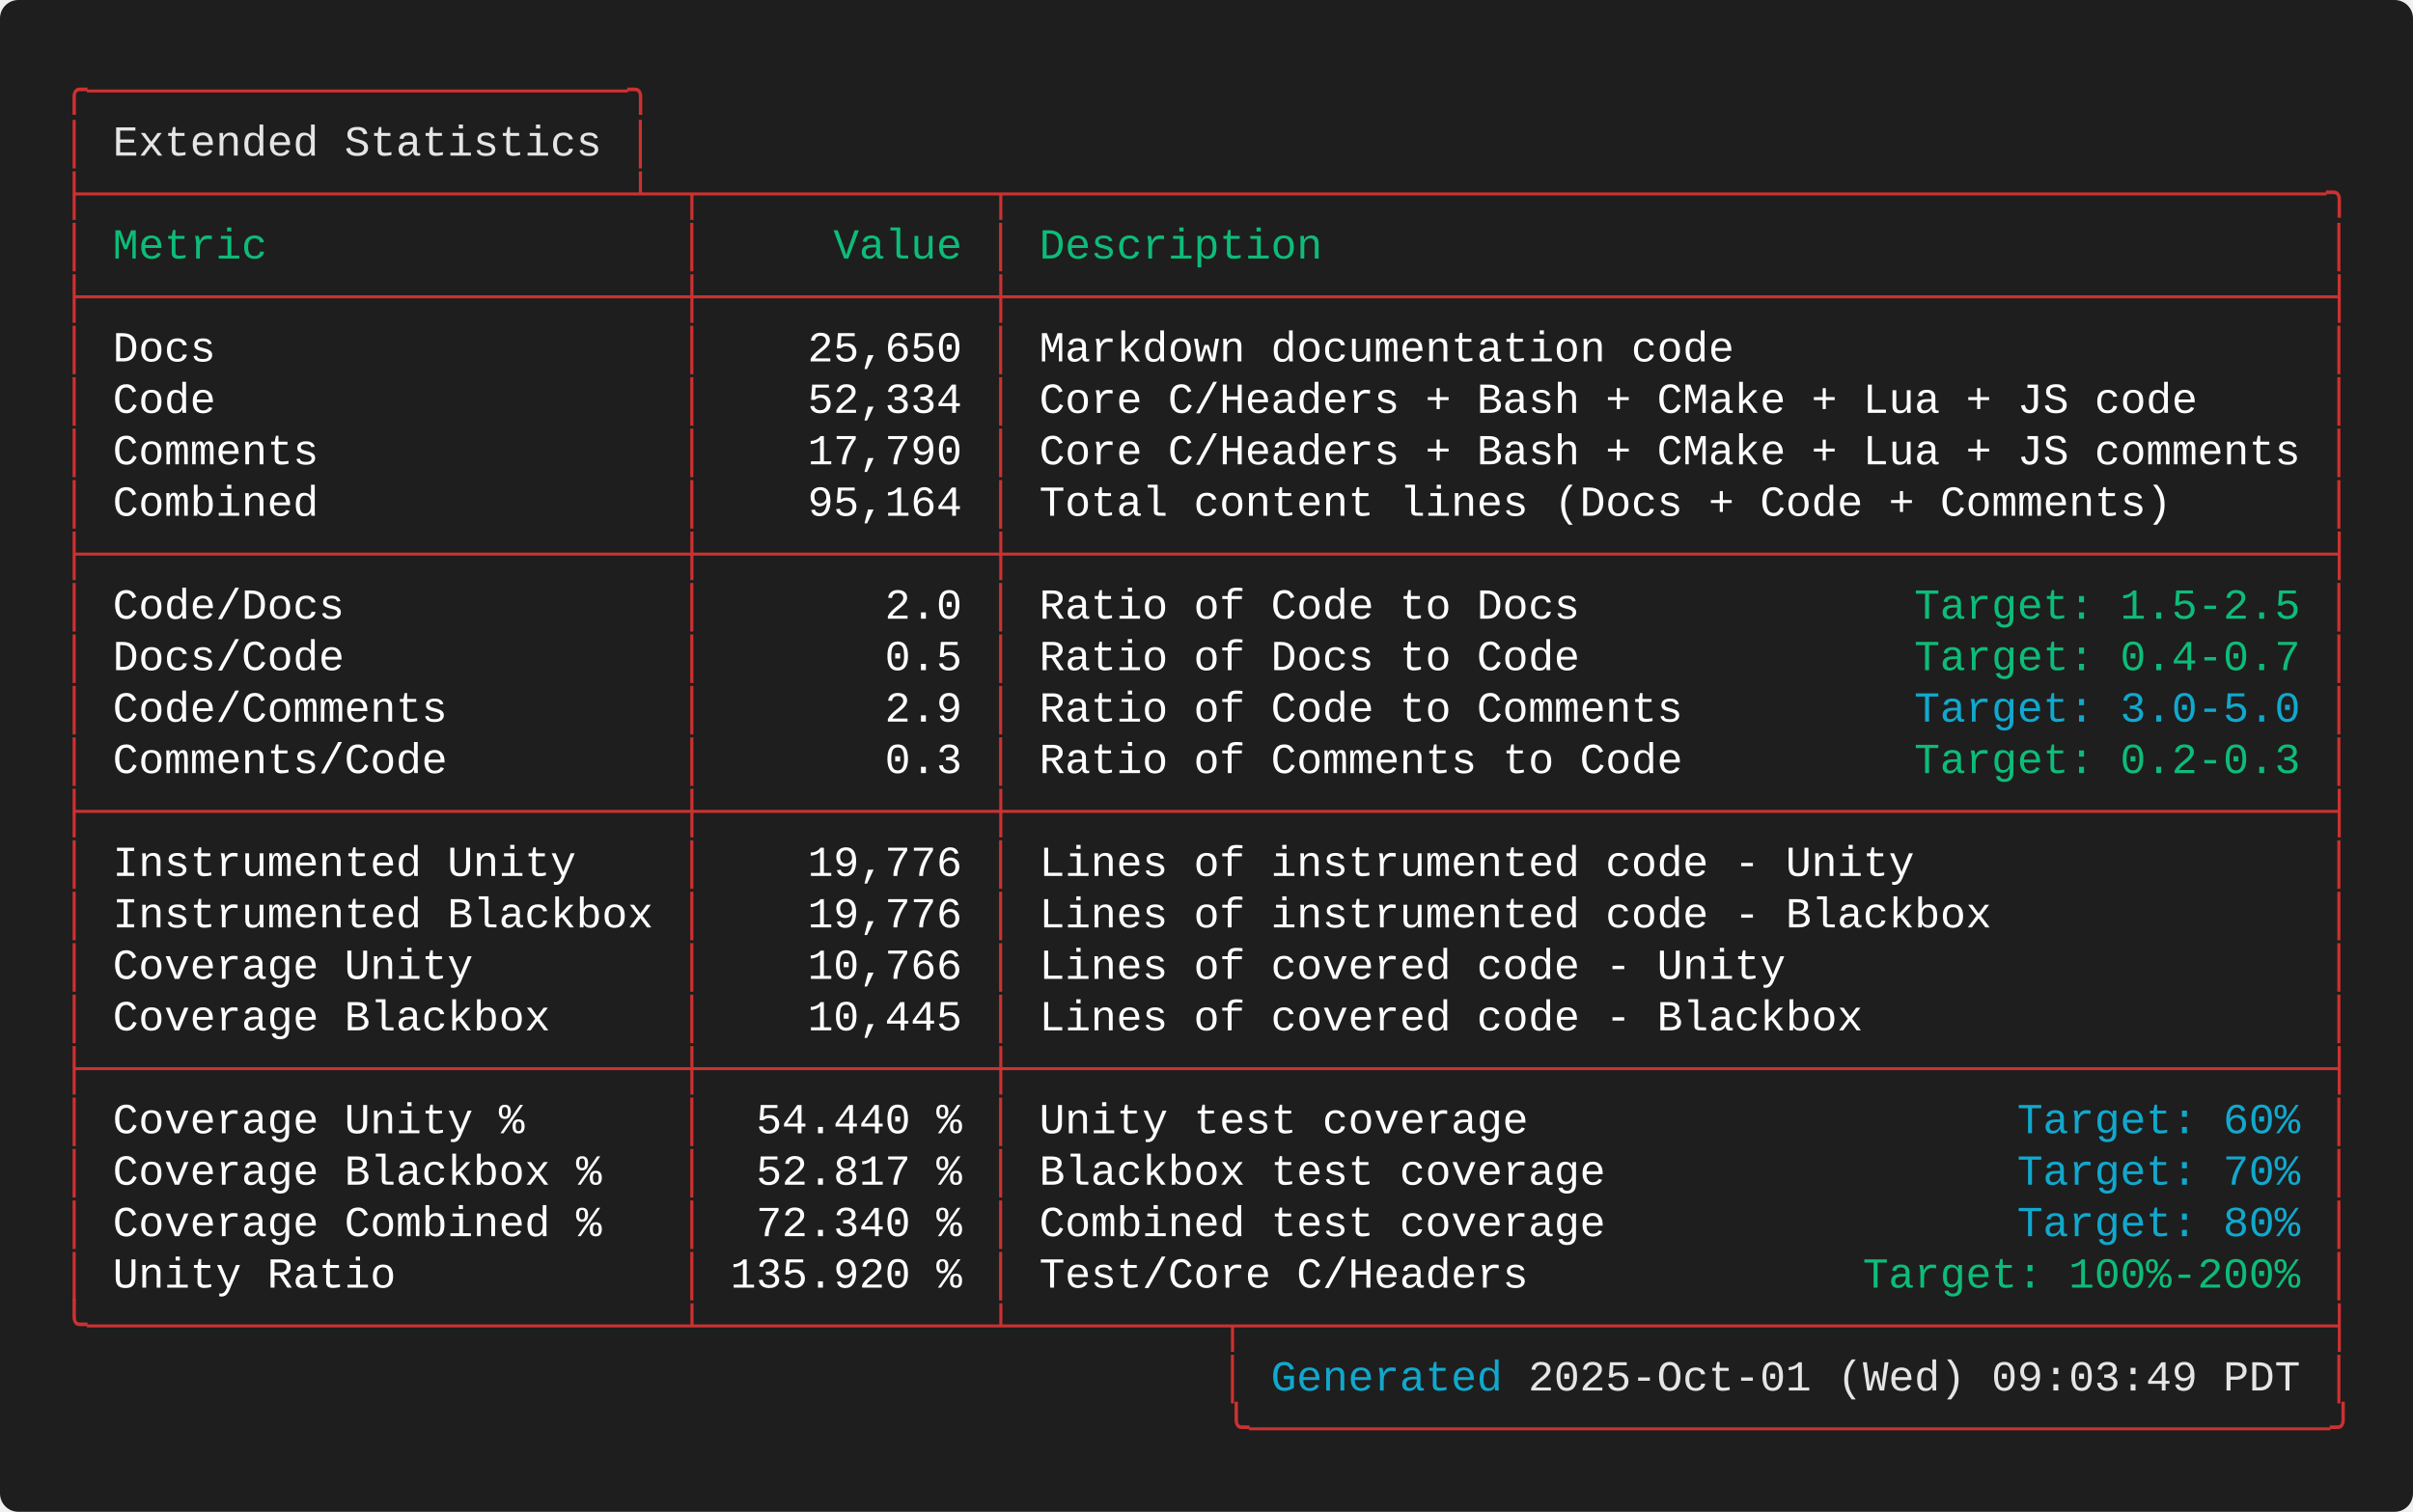
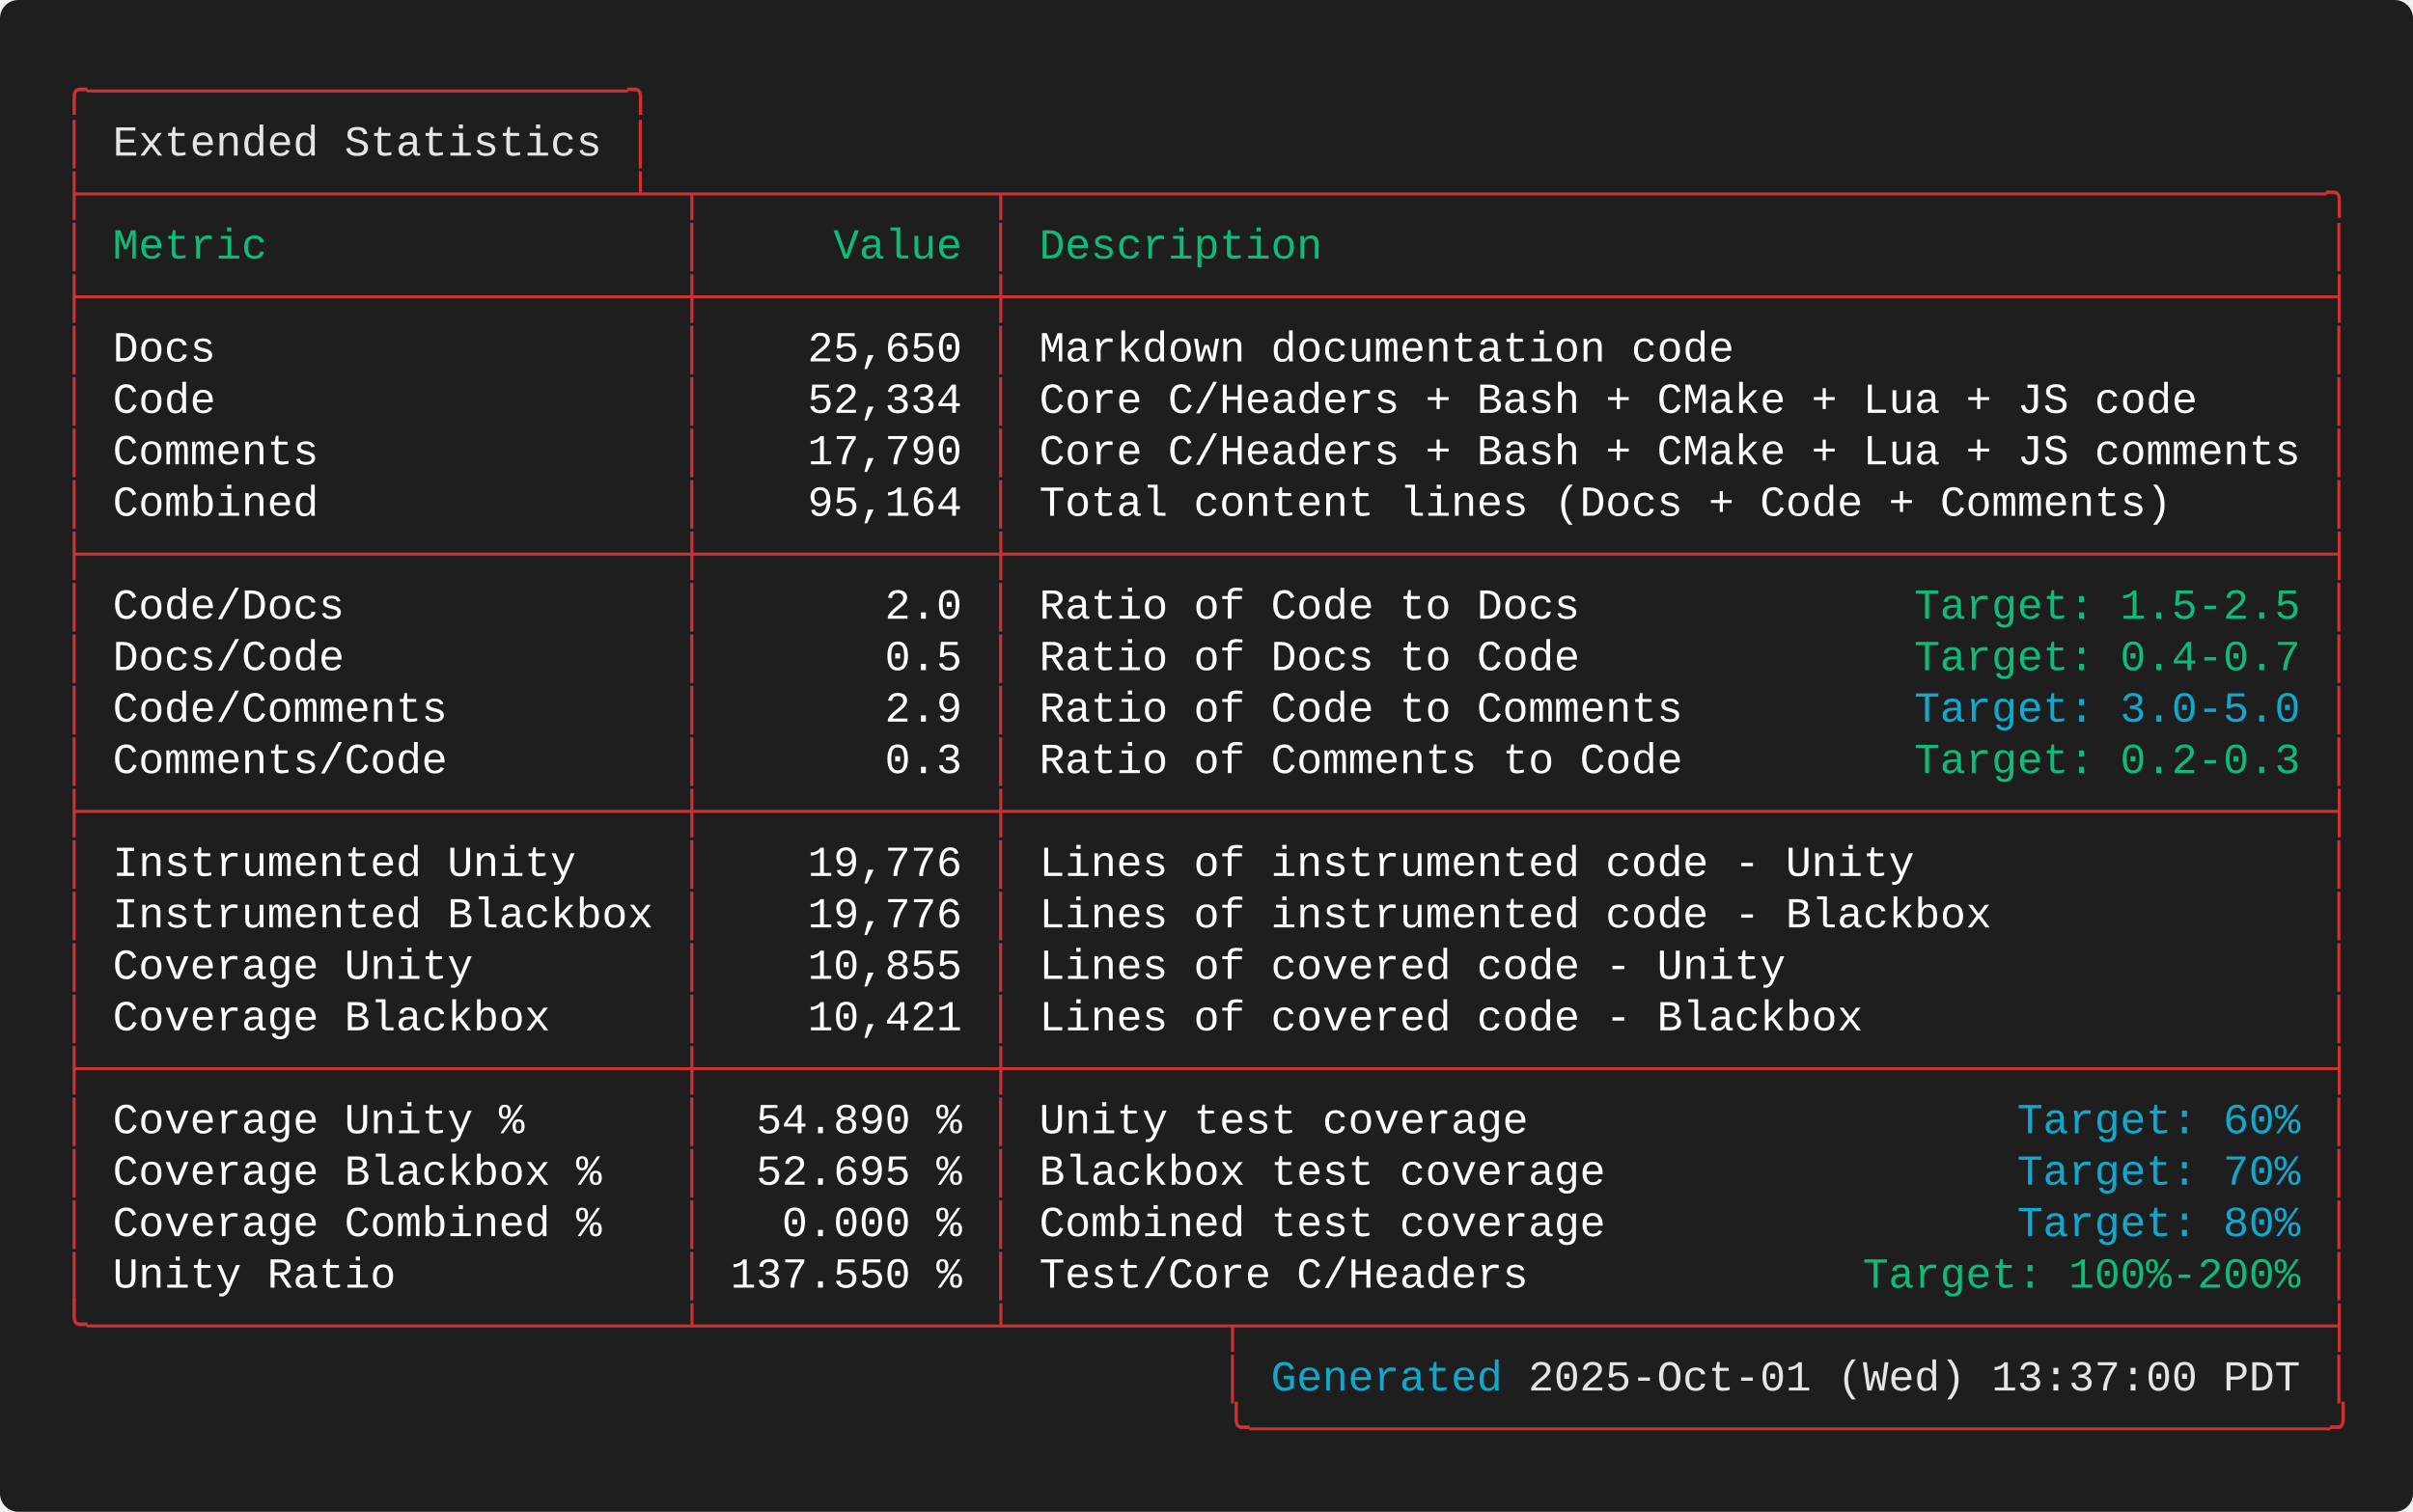
<svg xmlns="http://www.w3.org/2000/svg" width="787.60" height="493.60" viewBox="0 0 787.60 493.60">
  <defs>
    <style type="text/css">.terminal-text { font-family: 'Consolas', 'Consolas', 'Monaco', 'Courier New', monospace; }</style>
  </defs>
  <rect width="100%" height="100%" fill="#1e1e1e" rx="6" />
  <text x="20.00" y="34.00" font-size="14" class="terminal-text" xml:space="preserve" textLength="193.20" lengthAdjust="spacingAndGlyphs" fill="#cd3131">╭─────────────────────╮</text>
  <text x="20.00" y="50.80" font-size="14" class="terminal-text" xml:space="preserve" textLength="16.80" lengthAdjust="spacingAndGlyphs" fill="#cd3131">│ </text>
  <text x="36.80" y="50.80" font-size="14" class="terminal-text" xml:space="preserve" textLength="159.60" lengthAdjust="spacingAndGlyphs" fill="#e5e5e5">Extended Statistics</text>
  <text x="196.40" y="50.80" font-size="14" class="terminal-text" xml:space="preserve" textLength="8.40" lengthAdjust="spacingAndGlyphs" fill="#ffffff"> </text>
  <text x="204.80" y="50.80" font-size="14" class="terminal-text" xml:space="preserve" textLength="8.40" lengthAdjust="spacingAndGlyphs" fill="#cd3131">│</text>
  <text x="20.00" y="67.60" font-size="14" class="terminal-text" xml:space="preserve" textLength="747.60" lengthAdjust="spacingAndGlyphs" fill="#cd3131">├─────────────────────┴─┬───────────┬───────────────────────────────────────────────────╮</text>
  <text x="20.00" y="84.40" font-size="14" class="terminal-text" xml:space="preserve" textLength="8.40" lengthAdjust="spacingAndGlyphs" fill="#cd3131">│</text>
  <text x="28.40" y="84.40" font-size="14" class="terminal-text" xml:space="preserve" textLength="193.20" lengthAdjust="spacingAndGlyphs" fill="#0dbc79"> Metric                </text>
  <text x="221.60" y="84.40" font-size="14" class="terminal-text" xml:space="preserve" textLength="8.40" lengthAdjust="spacingAndGlyphs" fill="#cd3131">│</text>
  <text x="230.00" y="84.40" font-size="14" class="terminal-text" xml:space="preserve" textLength="92.40" lengthAdjust="spacingAndGlyphs" fill="#0dbc79">     Value </text>
  <text x="322.40" y="84.40" font-size="14" class="terminal-text" xml:space="preserve" textLength="8.40" lengthAdjust="spacingAndGlyphs" fill="#cd3131">│</text>
  <text x="330.80" y="84.40" font-size="14" class="terminal-text" xml:space="preserve" textLength="428.40" lengthAdjust="spacingAndGlyphs" fill="#0dbc79"> Description                                       </text>
  <text x="759.20" y="84.40" font-size="14" class="terminal-text" xml:space="preserve" textLength="8.40" lengthAdjust="spacingAndGlyphs" fill="#cd3131">│</text>
  <text x="20.00" y="101.20" font-size="14" class="terminal-text" xml:space="preserve" textLength="747.60" lengthAdjust="spacingAndGlyphs" fill="#cd3131">├───────────────────────┼───────────┼───────────────────────────────────────────────────┤</text>
  <text x="20.00" y="118.00" font-size="14" class="terminal-text" xml:space="preserve" textLength="8.40" lengthAdjust="spacingAndGlyphs" fill="#cd3131">│</text>
  <text x="28.40" y="118.00" font-size="14" class="terminal-text" xml:space="preserve" textLength="193.20" lengthAdjust="spacingAndGlyphs" fill="#ffffff"> Docs                  </text>
  <text x="221.60" y="118.00" font-size="14" class="terminal-text" xml:space="preserve" textLength="8.40" lengthAdjust="spacingAndGlyphs" fill="#cd3131">│</text>
  <text x="230.00" y="118.00" font-size="14" class="terminal-text" xml:space="preserve" textLength="92.40" lengthAdjust="spacingAndGlyphs" fill="#ffffff">    25,650 </text>
  <text x="322.40" y="118.00" font-size="14" class="terminal-text" xml:space="preserve" textLength="8.40" lengthAdjust="spacingAndGlyphs" fill="#cd3131">│</text>
  <text x="330.80" y="118.00" font-size="14" class="terminal-text" xml:space="preserve" textLength="428.40" lengthAdjust="spacingAndGlyphs" fill="#ffffff"> Markdown documentation code                       </text>
  <text x="759.20" y="118.00" font-size="14" class="terminal-text" xml:space="preserve" textLength="8.40" lengthAdjust="spacingAndGlyphs" fill="#cd3131">│</text>
  <text x="20.00" y="134.80" font-size="14" class="terminal-text" xml:space="preserve" textLength="8.40" lengthAdjust="spacingAndGlyphs" fill="#cd3131">│</text>
  <text x="28.40" y="134.80" font-size="14" class="terminal-text" xml:space="preserve" textLength="193.20" lengthAdjust="spacingAndGlyphs" fill="#ffffff"> Code                  </text>
  <text x="221.60" y="134.80" font-size="14" class="terminal-text" xml:space="preserve" textLength="8.40" lengthAdjust="spacingAndGlyphs" fill="#cd3131">│</text>
  <text x="230.00" y="134.80" font-size="14" class="terminal-text" xml:space="preserve" textLength="92.40" lengthAdjust="spacingAndGlyphs" fill="#ffffff">    52,334 </text>
  <text x="322.40" y="134.80" font-size="14" class="terminal-text" xml:space="preserve" textLength="8.40" lengthAdjust="spacingAndGlyphs" fill="#cd3131">│</text>
  <text x="330.80" y="134.80" font-size="14" class="terminal-text" xml:space="preserve" textLength="428.40" lengthAdjust="spacingAndGlyphs" fill="#ffffff"> Core C/Headers + Bash + CMake + Lua + JS code     </text>
  <text x="759.20" y="134.80" font-size="14" class="terminal-text" xml:space="preserve" textLength="8.40" lengthAdjust="spacingAndGlyphs" fill="#cd3131">│</text>
  <text x="20.00" y="151.60" font-size="14" class="terminal-text" xml:space="preserve" textLength="8.40" lengthAdjust="spacingAndGlyphs" fill="#cd3131">│</text>
  <text x="28.40" y="151.60" font-size="14" class="terminal-text" xml:space="preserve" textLength="193.20" lengthAdjust="spacingAndGlyphs" fill="#ffffff"> Comments              </text>
  <text x="221.60" y="151.60" font-size="14" class="terminal-text" xml:space="preserve" textLength="8.40" lengthAdjust="spacingAndGlyphs" fill="#cd3131">│</text>
  <text x="230.00" y="151.60" font-size="14" class="terminal-text" xml:space="preserve" textLength="92.40" lengthAdjust="spacingAndGlyphs" fill="#ffffff">    17,790 </text>
  <text x="322.40" y="151.60" font-size="14" class="terminal-text" xml:space="preserve" textLength="8.40" lengthAdjust="spacingAndGlyphs" fill="#cd3131">│</text>
  <text x="330.80" y="151.60" font-size="14" class="terminal-text" xml:space="preserve" textLength="428.40" lengthAdjust="spacingAndGlyphs" fill="#ffffff"> Core C/Headers + Bash + CMake + Lua + JS comments </text>
  <text x="759.20" y="151.60" font-size="14" class="terminal-text" xml:space="preserve" textLength="8.40" lengthAdjust="spacingAndGlyphs" fill="#cd3131">│</text>
  <text x="20.00" y="168.40" font-size="14" class="terminal-text" xml:space="preserve" textLength="8.40" lengthAdjust="spacingAndGlyphs" fill="#cd3131">│</text>
  <text x="28.40" y="168.40" font-size="14" class="terminal-text" xml:space="preserve" textLength="193.20" lengthAdjust="spacingAndGlyphs" fill="#ffffff"> Combined              </text>
  <text x="221.60" y="168.40" font-size="14" class="terminal-text" xml:space="preserve" textLength="8.40" lengthAdjust="spacingAndGlyphs" fill="#cd3131">│</text>
  <text x="230.00" y="168.40" font-size="14" class="terminal-text" xml:space="preserve" textLength="92.40" lengthAdjust="spacingAndGlyphs" fill="#ffffff">    95,164 </text>
  <text x="322.40" y="168.40" font-size="14" class="terminal-text" xml:space="preserve" textLength="8.40" lengthAdjust="spacingAndGlyphs" fill="#cd3131">│</text>
  <text x="330.80" y="168.40" font-size="14" class="terminal-text" xml:space="preserve" textLength="428.40" lengthAdjust="spacingAndGlyphs" fill="#ffffff"> Total content lines (Docs + Code + Comments)      </text>
  <text x="759.20" y="168.40" font-size="14" class="terminal-text" xml:space="preserve" textLength="8.40" lengthAdjust="spacingAndGlyphs" fill="#cd3131">│</text>
  <text x="20.00" y="185.20" font-size="14" class="terminal-text" xml:space="preserve" textLength="747.60" lengthAdjust="spacingAndGlyphs" fill="#cd3131">├───────────────────────┼───────────┼───────────────────────────────────────────────────┤</text>
  <text x="20.00" y="202.00" font-size="14" class="terminal-text" xml:space="preserve" textLength="8.40" lengthAdjust="spacingAndGlyphs" fill="#cd3131">│</text>
  <text x="28.40" y="202.00" font-size="14" class="terminal-text" xml:space="preserve" textLength="193.20" lengthAdjust="spacingAndGlyphs" fill="#ffffff"> Code/Docs             </text>
  <text x="221.60" y="202.00" font-size="14" class="terminal-text" xml:space="preserve" textLength="8.40" lengthAdjust="spacingAndGlyphs" fill="#cd3131">│</text>
  <text x="230.00" y="202.00" font-size="14" class="terminal-text" xml:space="preserve" textLength="92.40" lengthAdjust="spacingAndGlyphs" fill="#ffffff">       2.0 </text>
  <text x="322.40" y="202.00" font-size="14" class="terminal-text" xml:space="preserve" textLength="8.40" lengthAdjust="spacingAndGlyphs" fill="#cd3131">│</text>
  <text x="330.80" y="202.00" font-size="14" class="terminal-text" xml:space="preserve" textLength="294.00" lengthAdjust="spacingAndGlyphs" fill="#ffffff"> Ratio of Code to Docs             </text>
  <text x="624.80" y="202.00" font-size="14" class="terminal-text" xml:space="preserve" textLength="126.00" lengthAdjust="spacingAndGlyphs" fill="#0dbc79">Target: 1.5-2.5</text>
  <text x="750.80" y="202.00" font-size="14" class="terminal-text" xml:space="preserve" textLength="8.40" lengthAdjust="spacingAndGlyphs" fill="#ffffff"> </text>
  <text x="759.20" y="202.00" font-size="14" class="terminal-text" xml:space="preserve" textLength="8.40" lengthAdjust="spacingAndGlyphs" fill="#cd3131">│</text>
  <text x="20.00" y="218.80" font-size="14" class="terminal-text" xml:space="preserve" textLength="8.40" lengthAdjust="spacingAndGlyphs" fill="#cd3131">│</text>
  <text x="28.40" y="218.80" font-size="14" class="terminal-text" xml:space="preserve" textLength="193.20" lengthAdjust="spacingAndGlyphs" fill="#ffffff"> Docs/Code             </text>
  <text x="221.60" y="218.80" font-size="14" class="terminal-text" xml:space="preserve" textLength="8.40" lengthAdjust="spacingAndGlyphs" fill="#cd3131">│</text>
  <text x="230.00" y="218.80" font-size="14" class="terminal-text" xml:space="preserve" textLength="92.40" lengthAdjust="spacingAndGlyphs" fill="#ffffff">       0.5 </text>
  <text x="322.40" y="218.80" font-size="14" class="terminal-text" xml:space="preserve" textLength="8.40" lengthAdjust="spacingAndGlyphs" fill="#cd3131">│</text>
  <text x="330.80" y="218.80" font-size="14" class="terminal-text" xml:space="preserve" textLength="294.00" lengthAdjust="spacingAndGlyphs" fill="#ffffff"> Ratio of Docs to Code             </text>
  <text x="624.80" y="218.80" font-size="14" class="terminal-text" xml:space="preserve" textLength="126.00" lengthAdjust="spacingAndGlyphs" fill="#0dbc79">Target: 0.4-0.7</text>
  <text x="750.80" y="218.80" font-size="14" class="terminal-text" xml:space="preserve" textLength="8.40" lengthAdjust="spacingAndGlyphs" fill="#ffffff"> </text>
  <text x="759.20" y="218.80" font-size="14" class="terminal-text" xml:space="preserve" textLength="8.40" lengthAdjust="spacingAndGlyphs" fill="#cd3131">│</text>
  <text x="20.00" y="235.60" font-size="14" class="terminal-text" xml:space="preserve" textLength="8.40" lengthAdjust="spacingAndGlyphs" fill="#cd3131">│</text>
  <text x="28.40" y="235.60" font-size="14" class="terminal-text" xml:space="preserve" textLength="193.20" lengthAdjust="spacingAndGlyphs" fill="#ffffff"> Code/Comments         </text>
  <text x="221.60" y="235.60" font-size="14" class="terminal-text" xml:space="preserve" textLength="8.40" lengthAdjust="spacingAndGlyphs" fill="#cd3131">│</text>
  <text x="230.00" y="235.60" font-size="14" class="terminal-text" xml:space="preserve" textLength="92.40" lengthAdjust="spacingAndGlyphs" fill="#ffffff">       2.9 </text>
  <text x="322.40" y="235.60" font-size="14" class="terminal-text" xml:space="preserve" textLength="8.40" lengthAdjust="spacingAndGlyphs" fill="#cd3131">│</text>
  <text x="330.80" y="235.60" font-size="14" class="terminal-text" xml:space="preserve" textLength="294.00" lengthAdjust="spacingAndGlyphs" fill="#ffffff"> Ratio of Code to Comments         </text>
  <text x="624.80" y="235.60" font-size="14" class="terminal-text" xml:space="preserve" textLength="126.00" lengthAdjust="spacingAndGlyphs" fill="#11a8cd">Target: 3.0-5.0</text>
  <text x="750.80" y="235.60" font-size="14" class="terminal-text" xml:space="preserve" textLength="8.40" lengthAdjust="spacingAndGlyphs" fill="#ffffff"> </text>
  <text x="759.20" y="235.60" font-size="14" class="terminal-text" xml:space="preserve" textLength="8.40" lengthAdjust="spacingAndGlyphs" fill="#cd3131">│</text>
  <text x="20.00" y="252.40" font-size="14" class="terminal-text" xml:space="preserve" textLength="8.40" lengthAdjust="spacingAndGlyphs" fill="#cd3131">│</text>
  <text x="28.40" y="252.40" font-size="14" class="terminal-text" xml:space="preserve" textLength="193.20" lengthAdjust="spacingAndGlyphs" fill="#ffffff"> Comments/Code         </text>
  <text x="221.60" y="252.40" font-size="14" class="terminal-text" xml:space="preserve" textLength="8.40" lengthAdjust="spacingAndGlyphs" fill="#cd3131">│</text>
  <text x="230.00" y="252.40" font-size="14" class="terminal-text" xml:space="preserve" textLength="92.40" lengthAdjust="spacingAndGlyphs" fill="#ffffff">       0.3 </text>
  <text x="322.40" y="252.40" font-size="14" class="terminal-text" xml:space="preserve" textLength="8.40" lengthAdjust="spacingAndGlyphs" fill="#cd3131">│</text>
  <text x="330.80" y="252.40" font-size="14" class="terminal-text" xml:space="preserve" textLength="294.00" lengthAdjust="spacingAndGlyphs" fill="#ffffff"> Ratio of Comments to Code         </text>
  <text x="624.80" y="252.40" font-size="14" class="terminal-text" xml:space="preserve" textLength="126.00" lengthAdjust="spacingAndGlyphs" fill="#0dbc79">Target: 0.2-0.3</text>
  <text x="750.80" y="252.40" font-size="14" class="terminal-text" xml:space="preserve" textLength="8.40" lengthAdjust="spacingAndGlyphs" fill="#ffffff"> </text>
  <text x="759.20" y="252.40" font-size="14" class="terminal-text" xml:space="preserve" textLength="8.40" lengthAdjust="spacingAndGlyphs" fill="#cd3131">│</text>
  <text x="20.00" y="269.20" font-size="14" class="terminal-text" xml:space="preserve" textLength="747.60" lengthAdjust="spacingAndGlyphs" fill="#cd3131">├───────────────────────┼───────────┼───────────────────────────────────────────────────┤</text>
  <text x="20.00" y="286.00" font-size="14" class="terminal-text" xml:space="preserve" textLength="8.40" lengthAdjust="spacingAndGlyphs" fill="#cd3131">│</text>
  <text x="28.40" y="286.00" font-size="14" class="terminal-text" xml:space="preserve" textLength="193.20" lengthAdjust="spacingAndGlyphs" fill="#ffffff"> Instrumented Unity    </text>
  <text x="221.60" y="286.00" font-size="14" class="terminal-text" xml:space="preserve" textLength="8.40" lengthAdjust="spacingAndGlyphs" fill="#cd3131">│</text>
  <text x="230.00" y="286.00" font-size="14" class="terminal-text" xml:space="preserve" textLength="92.40" lengthAdjust="spacingAndGlyphs" fill="#ffffff">    19,776 </text>
  <text x="322.40" y="286.00" font-size="14" class="terminal-text" xml:space="preserve" textLength="8.40" lengthAdjust="spacingAndGlyphs" fill="#cd3131">│</text>
  <text x="330.80" y="286.00" font-size="14" class="terminal-text" xml:space="preserve" textLength="428.40" lengthAdjust="spacingAndGlyphs" fill="#ffffff"> Lines of instrumented code - Unity                </text>
  <text x="759.20" y="286.00" font-size="14" class="terminal-text" xml:space="preserve" textLength="8.40" lengthAdjust="spacingAndGlyphs" fill="#cd3131">│</text>
  <text x="20.00" y="302.80" font-size="14" class="terminal-text" xml:space="preserve" textLength="8.40" lengthAdjust="spacingAndGlyphs" fill="#cd3131">│</text>
  <text x="28.40" y="302.80" font-size="14" class="terminal-text" xml:space="preserve" textLength="193.20" lengthAdjust="spacingAndGlyphs" fill="#ffffff"> Instrumented Blackbox </text>
  <text x="221.60" y="302.80" font-size="14" class="terminal-text" xml:space="preserve" textLength="8.40" lengthAdjust="spacingAndGlyphs" fill="#cd3131">│</text>
  <text x="230.00" y="302.80" font-size="14" class="terminal-text" xml:space="preserve" textLength="92.40" lengthAdjust="spacingAndGlyphs" fill="#ffffff">    19,776 </text>
  <text x="322.40" y="302.80" font-size="14" class="terminal-text" xml:space="preserve" textLength="8.40" lengthAdjust="spacingAndGlyphs" fill="#cd3131">│</text>
  <text x="330.80" y="302.80" font-size="14" class="terminal-text" xml:space="preserve" textLength="428.40" lengthAdjust="spacingAndGlyphs" fill="#ffffff"> Lines of instrumented code - Blackbox             </text>
  <text x="759.20" y="302.80" font-size="14" class="terminal-text" xml:space="preserve" textLength="8.40" lengthAdjust="spacingAndGlyphs" fill="#cd3131">│</text>
  <text x="20.00" y="319.60" font-size="14" class="terminal-text" xml:space="preserve" textLength="8.40" lengthAdjust="spacingAndGlyphs" fill="#cd3131">│</text>
  <text x="28.40" y="319.60" font-size="14" class="terminal-text" xml:space="preserve" textLength="193.20" lengthAdjust="spacingAndGlyphs" fill="#ffffff"> Coverage Unity        </text>
  <text x="221.60" y="319.60" font-size="14" class="terminal-text" xml:space="preserve" textLength="8.40" lengthAdjust="spacingAndGlyphs" fill="#cd3131">│</text>
-   <text x="230.00" y="319.60" font-size="14" class="terminal-text" xml:space="preserve" textLength="92.40" lengthAdjust="spacingAndGlyphs" fill="#ffffff">    10,766 </text>
+   <text x="230.00" y="319.60" font-size="14" class="terminal-text" xml:space="preserve" textLength="92.40" lengthAdjust="spacingAndGlyphs" fill="#ffffff">    10,855 </text>
  <text x="322.40" y="319.60" font-size="14" class="terminal-text" xml:space="preserve" textLength="8.40" lengthAdjust="spacingAndGlyphs" fill="#cd3131">│</text>
  <text x="330.80" y="319.60" font-size="14" class="terminal-text" xml:space="preserve" textLength="428.40" lengthAdjust="spacingAndGlyphs" fill="#ffffff"> Lines of covered code - Unity                     </text>
  <text x="759.20" y="319.60" font-size="14" class="terminal-text" xml:space="preserve" textLength="8.40" lengthAdjust="spacingAndGlyphs" fill="#cd3131">│</text>
  <text x="20.00" y="336.40" font-size="14" class="terminal-text" xml:space="preserve" textLength="8.40" lengthAdjust="spacingAndGlyphs" fill="#cd3131">│</text>
  <text x="28.40" y="336.40" font-size="14" class="terminal-text" xml:space="preserve" textLength="193.20" lengthAdjust="spacingAndGlyphs" fill="#ffffff"> Coverage Blackbox     </text>
  <text x="221.60" y="336.40" font-size="14" class="terminal-text" xml:space="preserve" textLength="8.40" lengthAdjust="spacingAndGlyphs" fill="#cd3131">│</text>
-   <text x="230.00" y="336.40" font-size="14" class="terminal-text" xml:space="preserve" textLength="92.40" lengthAdjust="spacingAndGlyphs" fill="#ffffff">    10,445 </text>
+   <text x="230.00" y="336.40" font-size="14" class="terminal-text" xml:space="preserve" textLength="92.40" lengthAdjust="spacingAndGlyphs" fill="#ffffff">    10,421 </text>
  <text x="322.40" y="336.40" font-size="14" class="terminal-text" xml:space="preserve" textLength="8.40" lengthAdjust="spacingAndGlyphs" fill="#cd3131">│</text>
  <text x="330.80" y="336.40" font-size="14" class="terminal-text" xml:space="preserve" textLength="428.40" lengthAdjust="spacingAndGlyphs" fill="#ffffff"> Lines of covered code - Blackbox                  </text>
  <text x="759.20" y="336.40" font-size="14" class="terminal-text" xml:space="preserve" textLength="8.40" lengthAdjust="spacingAndGlyphs" fill="#cd3131">│</text>
  <text x="20.00" y="353.20" font-size="14" class="terminal-text" xml:space="preserve" textLength="747.60" lengthAdjust="spacingAndGlyphs" fill="#cd3131">├───────────────────────┼───────────┼───────────────────────────────────────────────────┤</text>
  <text x="20.00" y="370.00" font-size="14" class="terminal-text" xml:space="preserve" textLength="8.40" lengthAdjust="spacingAndGlyphs" fill="#cd3131">│</text>
  <text x="28.40" y="370.00" font-size="14" class="terminal-text" xml:space="preserve" textLength="193.20" lengthAdjust="spacingAndGlyphs" fill="#ffffff"> Coverage Unity %      </text>
  <text x="221.60" y="370.00" font-size="14" class="terminal-text" xml:space="preserve" textLength="8.40" lengthAdjust="spacingAndGlyphs" fill="#cd3131">│</text>
-   <text x="230.00" y="370.00" font-size="14" class="terminal-text" xml:space="preserve" textLength="92.40" lengthAdjust="spacingAndGlyphs" fill="#ffffff">  54.440 % </text>
+   <text x="230.00" y="370.00" font-size="14" class="terminal-text" xml:space="preserve" textLength="92.40" lengthAdjust="spacingAndGlyphs" fill="#ffffff">  54.890 % </text>
  <text x="322.40" y="370.00" font-size="14" class="terminal-text" xml:space="preserve" textLength="8.40" lengthAdjust="spacingAndGlyphs" fill="#cd3131">│</text>
  <text x="330.80" y="370.00" font-size="14" class="terminal-text" xml:space="preserve" textLength="327.60" lengthAdjust="spacingAndGlyphs" fill="#ffffff"> Unity test coverage                   </text>
  <text x="658.40" y="370.00" font-size="14" class="terminal-text" xml:space="preserve" textLength="92.40" lengthAdjust="spacingAndGlyphs" fill="#11a8cd">Target: 60%</text>
  <text x="750.80" y="370.00" font-size="14" class="terminal-text" xml:space="preserve" textLength="8.40" lengthAdjust="spacingAndGlyphs" fill="#ffffff"> </text>
  <text x="759.20" y="370.00" font-size="14" class="terminal-text" xml:space="preserve" textLength="8.40" lengthAdjust="spacingAndGlyphs" fill="#cd3131">│</text>
  <text x="20.00" y="386.80" font-size="14" class="terminal-text" xml:space="preserve" textLength="8.40" lengthAdjust="spacingAndGlyphs" fill="#cd3131">│</text>
  <text x="28.40" y="386.80" font-size="14" class="terminal-text" xml:space="preserve" textLength="193.20" lengthAdjust="spacingAndGlyphs" fill="#ffffff"> Coverage Blackbox %   </text>
  <text x="221.60" y="386.80" font-size="14" class="terminal-text" xml:space="preserve" textLength="8.40" lengthAdjust="spacingAndGlyphs" fill="#cd3131">│</text>
-   <text x="230.00" y="386.80" font-size="14" class="terminal-text" xml:space="preserve" textLength="92.40" lengthAdjust="spacingAndGlyphs" fill="#ffffff">  52.817 % </text>
+   <text x="230.00" y="386.80" font-size="14" class="terminal-text" xml:space="preserve" textLength="92.40" lengthAdjust="spacingAndGlyphs" fill="#ffffff">  52.695 % </text>
  <text x="322.40" y="386.80" font-size="14" class="terminal-text" xml:space="preserve" textLength="8.40" lengthAdjust="spacingAndGlyphs" fill="#cd3131">│</text>
  <text x="330.80" y="386.80" font-size="14" class="terminal-text" xml:space="preserve" textLength="327.60" lengthAdjust="spacingAndGlyphs" fill="#ffffff"> Blackbox test coverage                </text>
  <text x="658.40" y="386.80" font-size="14" class="terminal-text" xml:space="preserve" textLength="92.40" lengthAdjust="spacingAndGlyphs" fill="#11a8cd">Target: 70%</text>
  <text x="750.80" y="386.80" font-size="14" class="terminal-text" xml:space="preserve" textLength="8.40" lengthAdjust="spacingAndGlyphs" fill="#ffffff"> </text>
  <text x="759.20" y="386.80" font-size="14" class="terminal-text" xml:space="preserve" textLength="8.40" lengthAdjust="spacingAndGlyphs" fill="#cd3131">│</text>
  <text x="20.00" y="403.60" font-size="14" class="terminal-text" xml:space="preserve" textLength="8.40" lengthAdjust="spacingAndGlyphs" fill="#cd3131">│</text>
  <text x="28.40" y="403.60" font-size="14" class="terminal-text" xml:space="preserve" textLength="193.20" lengthAdjust="spacingAndGlyphs" fill="#ffffff"> Coverage Combined %   </text>
  <text x="221.60" y="403.60" font-size="14" class="terminal-text" xml:space="preserve" textLength="8.40" lengthAdjust="spacingAndGlyphs" fill="#cd3131">│</text>
-   <text x="230.00" y="403.60" font-size="14" class="terminal-text" xml:space="preserve" textLength="92.40" lengthAdjust="spacingAndGlyphs" fill="#ffffff">  72.340 % </text>
+   <text x="230.00" y="403.60" font-size="14" class="terminal-text" xml:space="preserve" textLength="92.40" lengthAdjust="spacingAndGlyphs" fill="#ffffff">   0.000 % </text>
  <text x="322.40" y="403.60" font-size="14" class="terminal-text" xml:space="preserve" textLength="8.40" lengthAdjust="spacingAndGlyphs" fill="#cd3131">│</text>
  <text x="330.80" y="403.60" font-size="14" class="terminal-text" xml:space="preserve" textLength="327.60" lengthAdjust="spacingAndGlyphs" fill="#ffffff"> Combined test coverage                </text>
  <text x="658.40" y="403.60" font-size="14" class="terminal-text" xml:space="preserve" textLength="92.40" lengthAdjust="spacingAndGlyphs" fill="#11a8cd">Target: 80%</text>
  <text x="750.80" y="403.60" font-size="14" class="terminal-text" xml:space="preserve" textLength="8.40" lengthAdjust="spacingAndGlyphs" fill="#ffffff"> </text>
  <text x="759.20" y="403.60" font-size="14" class="terminal-text" xml:space="preserve" textLength="8.40" lengthAdjust="spacingAndGlyphs" fill="#cd3131">│</text>
  <text x="20.00" y="420.40" font-size="14" class="terminal-text" xml:space="preserve" textLength="8.40" lengthAdjust="spacingAndGlyphs" fill="#cd3131">│</text>
  <text x="28.40" y="420.40" font-size="14" class="terminal-text" xml:space="preserve" textLength="193.20" lengthAdjust="spacingAndGlyphs" fill="#ffffff"> Unity Ratio           </text>
  <text x="221.60" y="420.40" font-size="14" class="terminal-text" xml:space="preserve" textLength="8.40" lengthAdjust="spacingAndGlyphs" fill="#cd3131">│</text>
-   <text x="230.00" y="420.40" font-size="14" class="terminal-text" xml:space="preserve" textLength="92.40" lengthAdjust="spacingAndGlyphs" fill="#ffffff"> 135.920 % </text>
+   <text x="230.00" y="420.40" font-size="14" class="terminal-text" xml:space="preserve" textLength="92.40" lengthAdjust="spacingAndGlyphs" fill="#ffffff"> 137.550 % </text>
  <text x="322.40" y="420.40" font-size="14" class="terminal-text" xml:space="preserve" textLength="8.40" lengthAdjust="spacingAndGlyphs" fill="#cd3131">│</text>
  <text x="330.80" y="420.40" font-size="14" class="terminal-text" xml:space="preserve" textLength="277.20" lengthAdjust="spacingAndGlyphs" fill="#ffffff"> Test/Core C/Headers             </text>
  <text x="608.00" y="420.40" font-size="14" class="terminal-text" xml:space="preserve" textLength="142.80" lengthAdjust="spacingAndGlyphs" fill="#0dbc79">Target: 100%-200%</text>
  <text x="750.80" y="420.40" font-size="14" class="terminal-text" xml:space="preserve" textLength="8.40" lengthAdjust="spacingAndGlyphs" fill="#ffffff"> </text>
  <text x="759.20" y="420.40" font-size="14" class="terminal-text" xml:space="preserve" textLength="8.40" lengthAdjust="spacingAndGlyphs" fill="#cd3131">│</text>
  <text x="20.00" y="437.20" font-size="14" class="terminal-text" xml:space="preserve" textLength="747.60" lengthAdjust="spacingAndGlyphs" fill="#cd3131">╰───────────────────────┴───────────┴────────┬──────────────────────────────────────────┤</text>
  <text x="20.00" y="454.00" font-size="14" class="terminal-text" xml:space="preserve" textLength="394.80" lengthAdjust="spacingAndGlyphs" fill="#cd3131">                                             │ </text>
  <text x="414.80" y="454.00" font-size="14" class="terminal-text" xml:space="preserve" textLength="75.60" lengthAdjust="spacingAndGlyphs" fill="#11a8cd">Generated</text>
-   <text x="490.40" y="454.00" font-size="14" class="terminal-text" xml:space="preserve" textLength="260.40" lengthAdjust="spacingAndGlyphs" fill="#e5e5e5"> 2025-Oct-01 (Wed) 09:03:49 PDT</text>
+   <text x="490.40" y="454.00" font-size="14" class="terminal-text" xml:space="preserve" textLength="260.40" lengthAdjust="spacingAndGlyphs" fill="#e5e5e5"> 2025-Oct-01 (Wed) 13:37:00 PDT</text>
  <text x="750.80" y="454.00" font-size="14" class="terminal-text" xml:space="preserve" textLength="8.40" lengthAdjust="spacingAndGlyphs" fill="#ffffff"> </text>
  <text x="759.20" y="454.00" font-size="14" class="terminal-text" xml:space="preserve" textLength="8.40" lengthAdjust="spacingAndGlyphs" fill="#cd3131">│</text>
  <text x="20.00" y="470.80" font-size="14" class="terminal-text" xml:space="preserve" textLength="747.60" lengthAdjust="spacingAndGlyphs" fill="#cd3131">                                             ╰──────────────────────────────────────────╯</text>
</svg>
